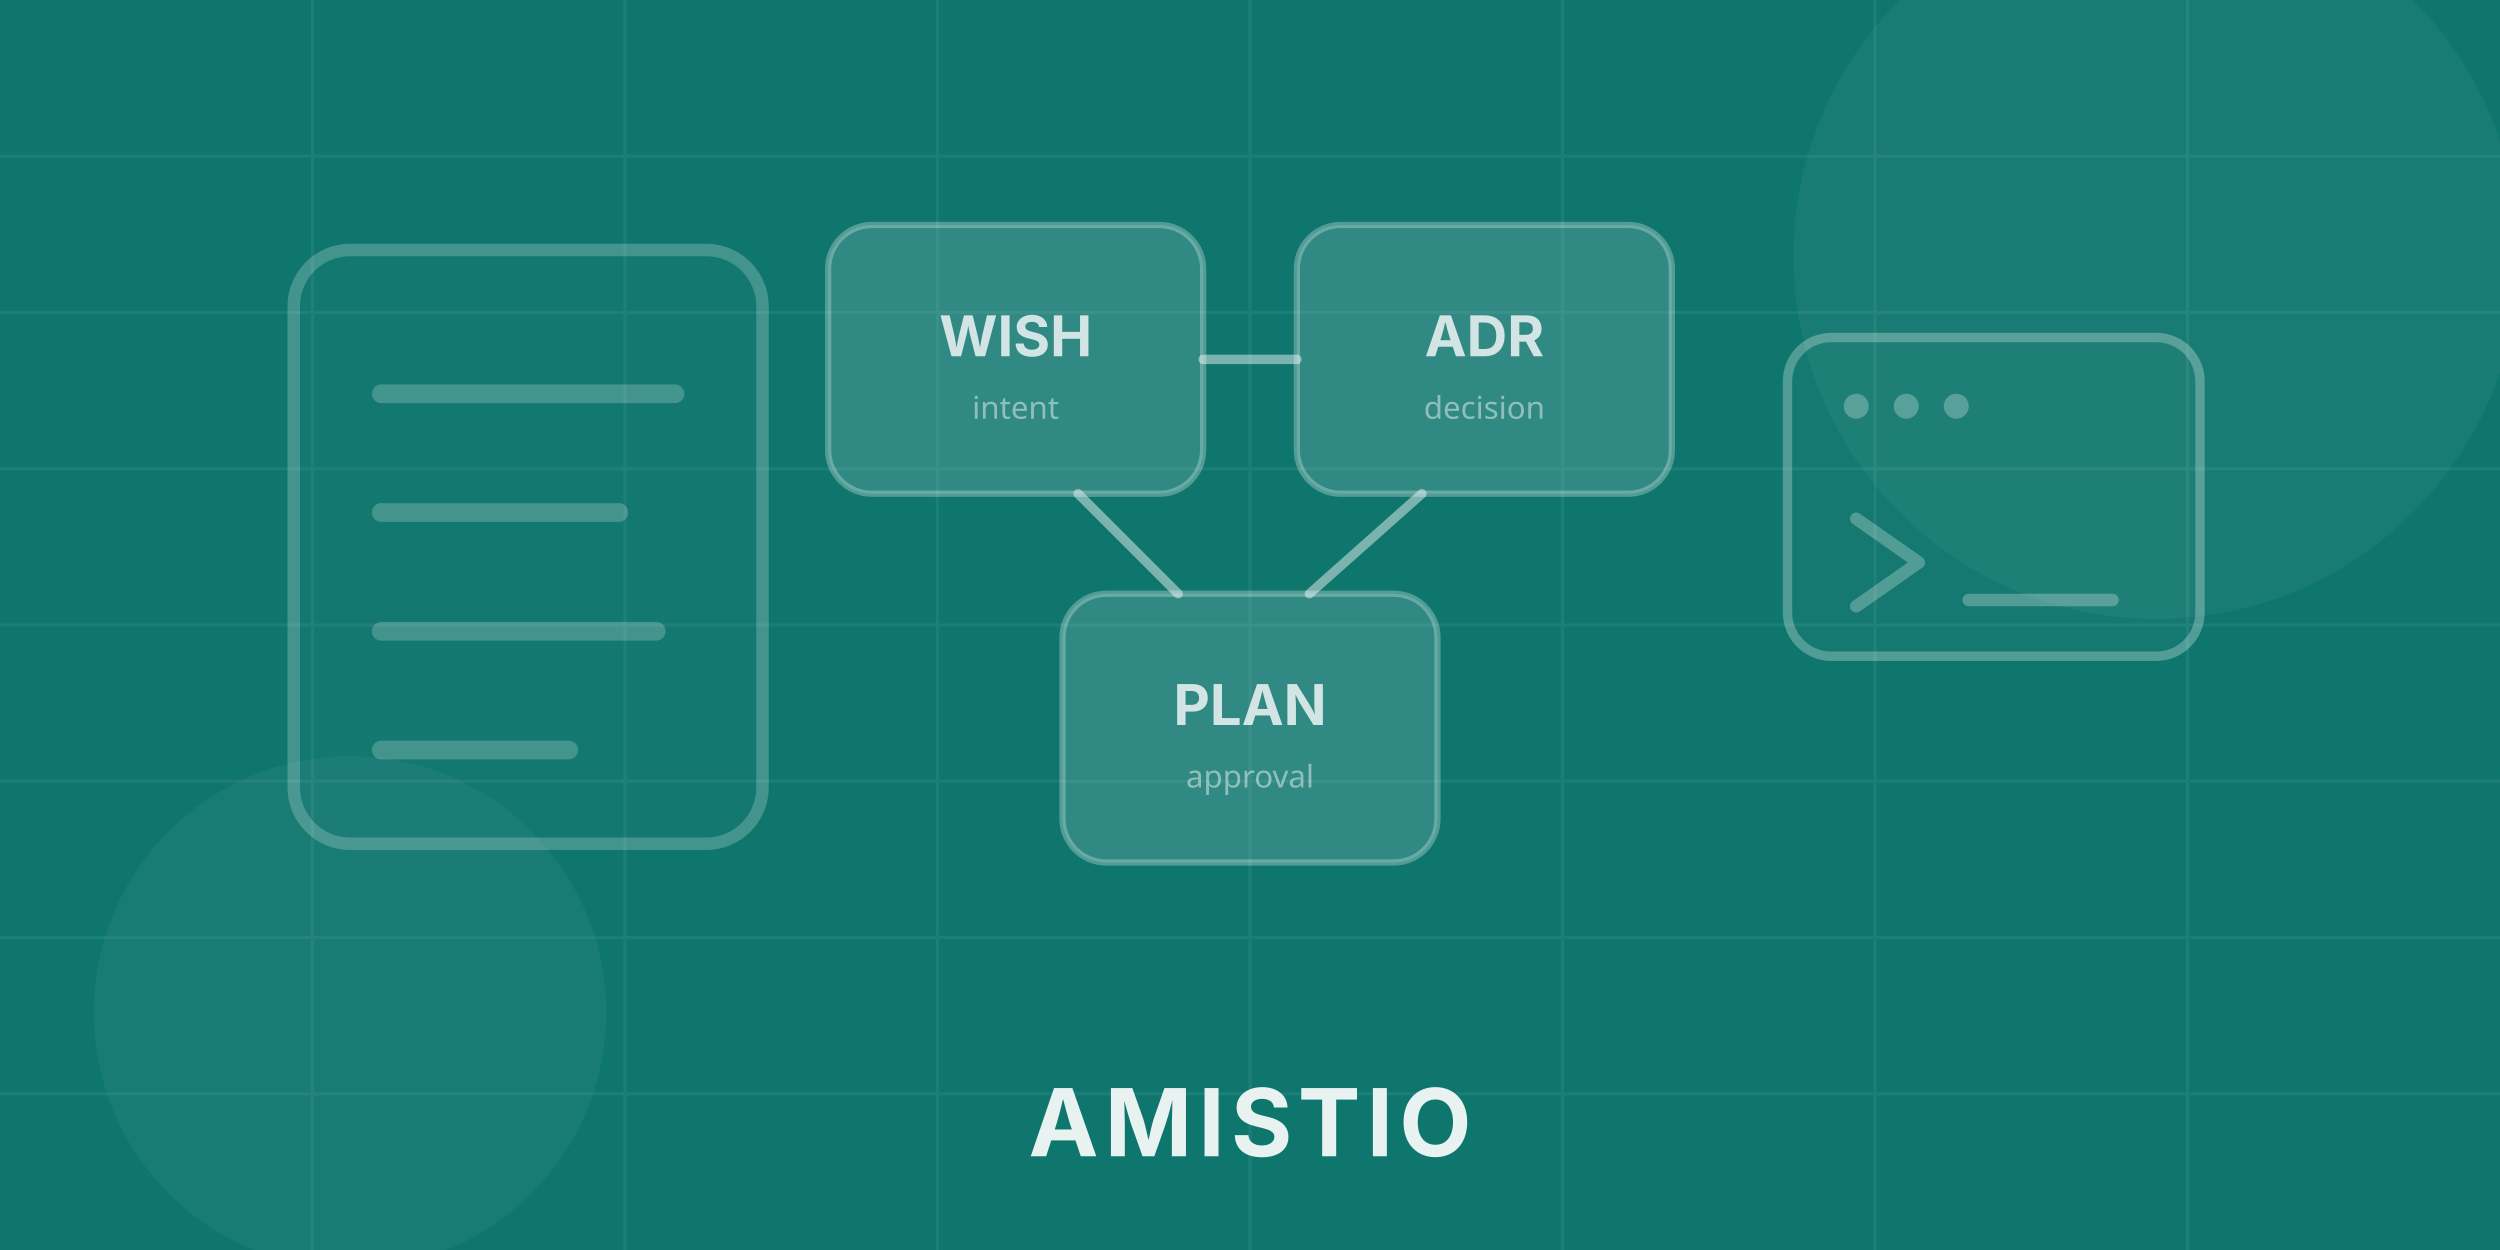
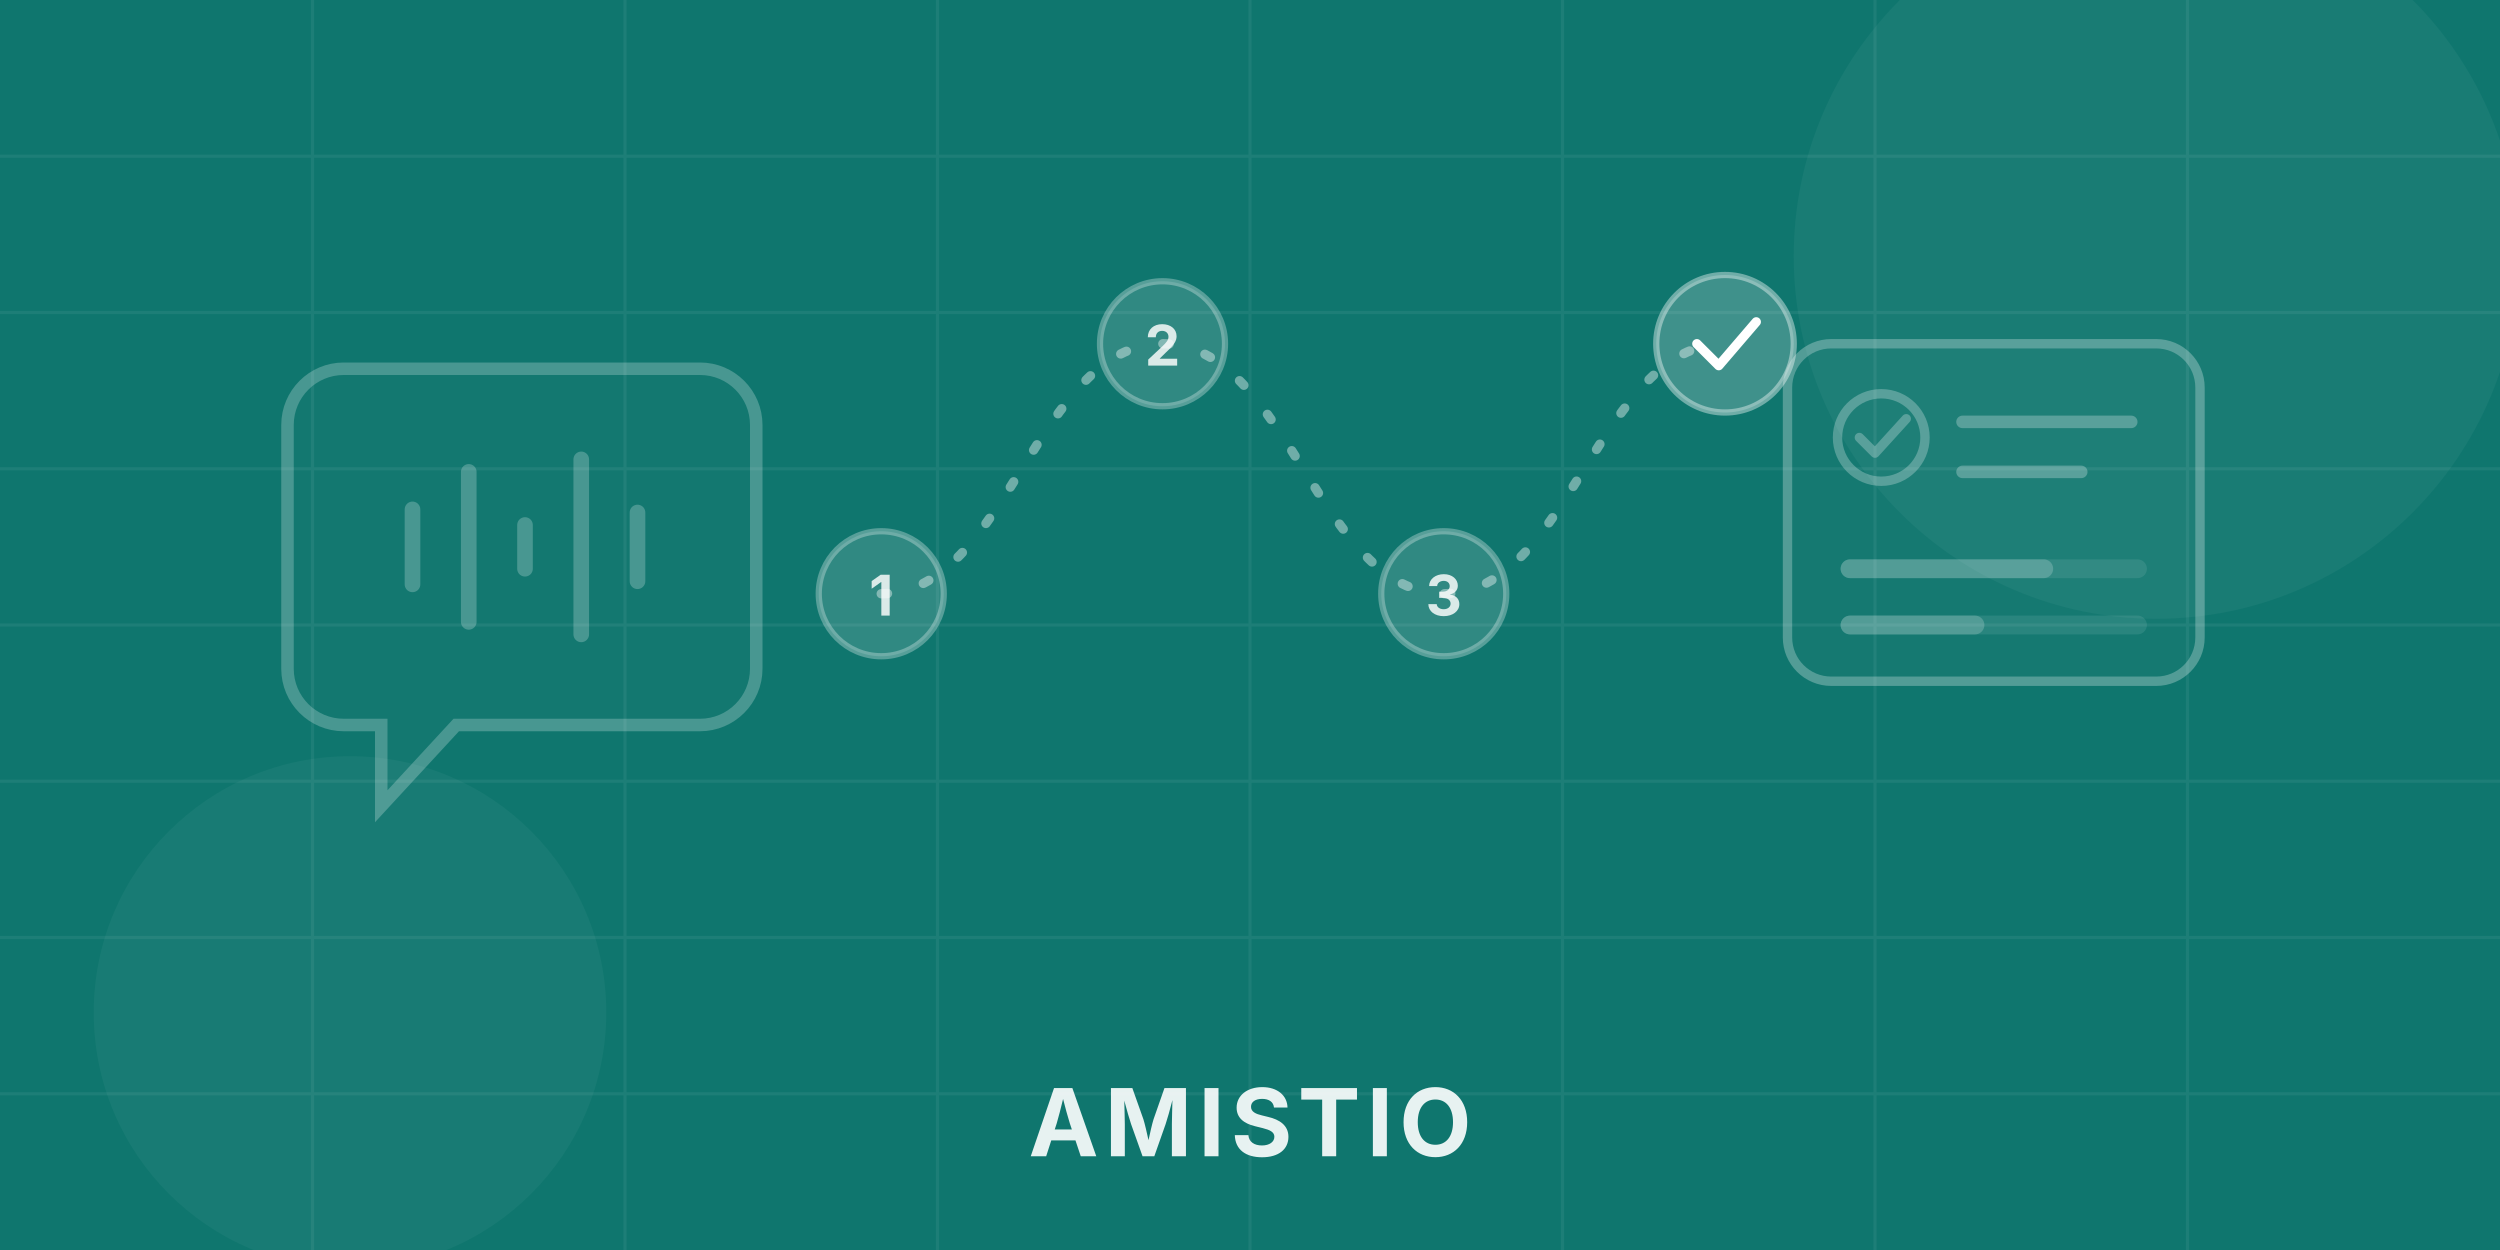
<svg xmlns="http://www.w3.org/2000/svg" viewBox="0 0 800 400" fill="none">
  <rect width="800" height="400" fill="url(#bg)" />
  <g opacity="0.06">
    <line x1="0" y1="50" x2="800" y2="50" stroke="#fff" stroke-width="1" />
    <line x1="0" y1="100" x2="800" y2="100" stroke="#fff" stroke-width="1" />
    <line x1="0" y1="150" x2="800" y2="150" stroke="#fff" stroke-width="1" />
    <line x1="0" y1="200" x2="800" y2="200" stroke="#fff" stroke-width="1" />
    <line x1="0" y1="250" x2="800" y2="250" stroke="#fff" stroke-width="1" />
    <line x1="0" y1="300" x2="800" y2="300" stroke="#fff" stroke-width="1" />
    <line x1="0" y1="350" x2="800" y2="350" stroke="#fff" stroke-width="1" />
    <line x1="100" y1="0" x2="100" y2="400" stroke="#fff" stroke-width="1" />
    <line x1="200" y1="0" x2="200" y2="400" stroke="#fff" stroke-width="1" />
    <line x1="300" y1="0" x2="300" y2="400" stroke="#fff" stroke-width="1" />
    <line x1="400" y1="0" x2="400" y2="400" stroke="#fff" stroke-width="1" />
    <line x1="500" y1="0" x2="500" y2="400" stroke="#fff" stroke-width="1" />
    <line x1="600" y1="0" x2="600" y2="400" stroke="#fff" stroke-width="1" />
    <line x1="700" y1="0" x2="700" y2="400" stroke="#fff" stroke-width="1" />
  </g>
  <circle cx="690" cy="82" r="116" fill="rgba(255,255,255,0.045)" />
  <circle cx="112" cy="324" r="82" fill="rgba(255,255,255,0.04)" />
-   <g transform="translate(94, 80)" opacity="0.22">
-     <rect x="0" y="0" width="150" height="190" rx="18" stroke="#fff" stroke-width="4" fill="rgba(255,255,255,0.06)" />
-     <path d="M28 46H122" stroke="#fff" stroke-width="6" stroke-linecap="round" />
-     <path d="M28 84H104" stroke="#fff" stroke-width="6" stroke-linecap="round" />
-     <path d="M28 122H116" stroke="#fff" stroke-width="6" stroke-linecap="round" />
-     <path d="M28 160H88" stroke="#fff" stroke-width="6" stroke-linecap="round" />
+   <g transform="translate(92, 118)" opacity="0.24">
+     <path d="M18 0H132A18 18 0 0 1 150 18V96A18 18 0 0 1 132 114H54L30 140V114H18A18 18 0 0 1 0 96V18A18 18 0 0 1 18 0Z" stroke="#fff" stroke-width="4" fill="rgba(255,255,255,0.06)" />
+     <line x1="40" y1="45" x2="40" y2="69" stroke="#fff" stroke-width="5" stroke-linecap="round" />
+     <line x1="58" y1="33" x2="58" y2="81" stroke="#fff" stroke-width="5" stroke-linecap="round" />
+     <line x1="76" y1="50" x2="76" y2="64" stroke="#fff" stroke-width="5" stroke-linecap="round" />
+     <line x1="94" y1="29" x2="94" y2="85" stroke="#fff" stroke-width="5" stroke-linecap="round" />
+     <line x1="112" y1="46" x2="112" y2="68" stroke="#fff" stroke-width="5" stroke-linecap="round" />
  </g>
-   <g transform="translate(265, 72)">
-     <rect x="0" y="0" width="120" height="86" rx="14" fill="rgba(255,255,255,0.14)" stroke="rgba(255,255,255,0.28)" stroke-width="2" />
-     <text x="60" y="42" font-family="system-ui, -apple-system, sans-serif" font-size="18" fill="rgba(255,255,255,0.78)" text-anchor="middle" font-weight="700">WISH</text>
-     <text x="60" y="62" font-family="system-ui, sans-serif" font-size="10" fill="rgba(255,255,255,0.46)" text-anchor="middle">intent</text>
-     <rect x="150" y="0" width="120" height="86" rx="14" fill="rgba(255,255,255,0.14)" stroke="rgba(255,255,255,0.28)" stroke-width="2" />
-     <text x="210" y="42" font-family="system-ui, -apple-system, sans-serif" font-size="18" fill="rgba(255,255,255,0.78)" text-anchor="middle" font-weight="700">ADR</text>
-     <text x="210" y="62" font-family="system-ui, sans-serif" font-size="10" fill="rgba(255,255,255,0.46)" text-anchor="middle">decision</text>
-     <rect x="75" y="118" width="120" height="86" rx="14" fill="rgba(255,255,255,0.14)" stroke="rgba(255,255,255,0.28)" stroke-width="2" />
-     <text x="135" y="160" font-family="system-ui, -apple-system, sans-serif" font-size="18" fill="rgba(255,255,255,0.78)" text-anchor="middle" font-weight="700">PLAN</text>
-     <text x="135" y="180" font-family="system-ui, sans-serif" font-size="10" fill="rgba(255,255,255,0.46)" text-anchor="middle">approval</text>
-     <path d="M120 43H150" stroke="rgba(255,255,255,0.45)" stroke-width="3" stroke-linecap="round" />
-     <path d="M190 86L154 118" stroke="rgba(255,255,255,0.45)" stroke-width="3" stroke-linecap="round" />
-     <path d="M80 86L112 118" stroke="rgba(255,255,255,0.45)" stroke-width="3" stroke-linecap="round" />
+   <g transform="translate(282, 70)">
+     <path d="M0 120C40 120 50 40 90 40C130 40 140 120 180 120C220 120 230 40 270 40" stroke="rgba(255,255,255,0.4)" stroke-width="3" stroke-linecap="round" stroke-dasharray="2 12" fill="none" />
+     <g font-family="system-ui, -apple-system, sans-serif" font-size="18" font-weight="700" text-anchor="middle" fill="rgba(255,255,255,0.82)">
+       <circle cx="0" cy="120" r="20" fill="rgba(255,255,255,0.14)" stroke="rgba(255,255,255,0.3)" stroke-width="2" />
+       <text x="0" y="127">1</text>
+       <circle cx="90" cy="40" r="20" fill="rgba(255,255,255,0.14)" stroke="rgba(255,255,255,0.3)" stroke-width="2" />
+       <text x="90" y="47">2</text>
+       <circle cx="180" cy="120" r="20" fill="rgba(255,255,255,0.14)" stroke="rgba(255,255,255,0.3)" stroke-width="2" />
+       <text x="180" y="127">3</text>
+       <circle cx="270" cy="40" r="22" fill="rgba(255,255,255,0.2)" stroke="rgba(255,255,255,0.4)" stroke-width="2" />
+       <path d="M261 40L268 47L280 33" stroke="#fff" stroke-width="3" stroke-linecap="round" stroke-linejoin="round" fill="none" />
+     </g>
  </g>
-   <g transform="translate(572, 108)" opacity="0.28">
-     <rect x="0" y="0" width="132" height="102" rx="14" stroke="#fff" stroke-width="3" fill="rgba(255,255,255,0.08)" />
-     <circle cx="22" cy="22" r="4" fill="#fff" />
-     <circle cx="38" cy="22" r="4" fill="#fff" />
-     <circle cx="54" cy="22" r="4" fill="#fff" />
-     <path d="M22 58L42 72L22 86" stroke="#fff" stroke-width="4" stroke-linecap="round" stroke-linejoin="round" />
-     <path d="M58 84H104" stroke="#fff" stroke-width="4" stroke-linecap="round" />
+   <g transform="translate(572, 110)" opacity="0.28">
+     <rect x="0" y="0" width="132" height="108" rx="14" stroke="#fff" stroke-width="3" fill="rgba(255,255,255,0.08)" />
+     <circle cx="30" cy="30" r="14" stroke="#fff" stroke-width="3" fill="none" />
+     <path d="M23 30L28 35L38 24" stroke="#fff" stroke-width="3" stroke-linecap="round" stroke-linejoin="round" fill="none" />
+     <path d="M56 25H110" stroke="#fff" stroke-width="4" stroke-linecap="round" />
+     <path d="M56 41H94" stroke="#fff" stroke-width="4" stroke-linecap="round" />
+     <path d="M20 72H112" stroke="rgba(255,255,255,0.35)" stroke-width="6" stroke-linecap="round" />
+     <path d="M20 72H82" stroke="#fff" stroke-width="6" stroke-linecap="round" />
+     <path d="M20 90H112" stroke="rgba(255,255,255,0.35)" stroke-width="6" stroke-linecap="round" />
+     <path d="M20 90H60" stroke="#fff" stroke-width="6" stroke-linecap="round" />
  </g>
  <text x="400" y="370" font-family="system-ui, -apple-system, sans-serif" font-size="30" font-weight="700" fill="rgba(255,255,255,0.9)" text-anchor="middle" letter-spacing="2">
        AMISTIO</text>
  <defs>
    <linearGradient id="bg" x1="0" y1="0" x2="800" y2="400">
      <stop offset="0%" stop-color="#0f766e" />
      <stop offset="52%" stop-color="#0f172a" />
      <stop offset="100%" stop-color="#334155" />
    </linearGradient>
  </defs>
</svg>
